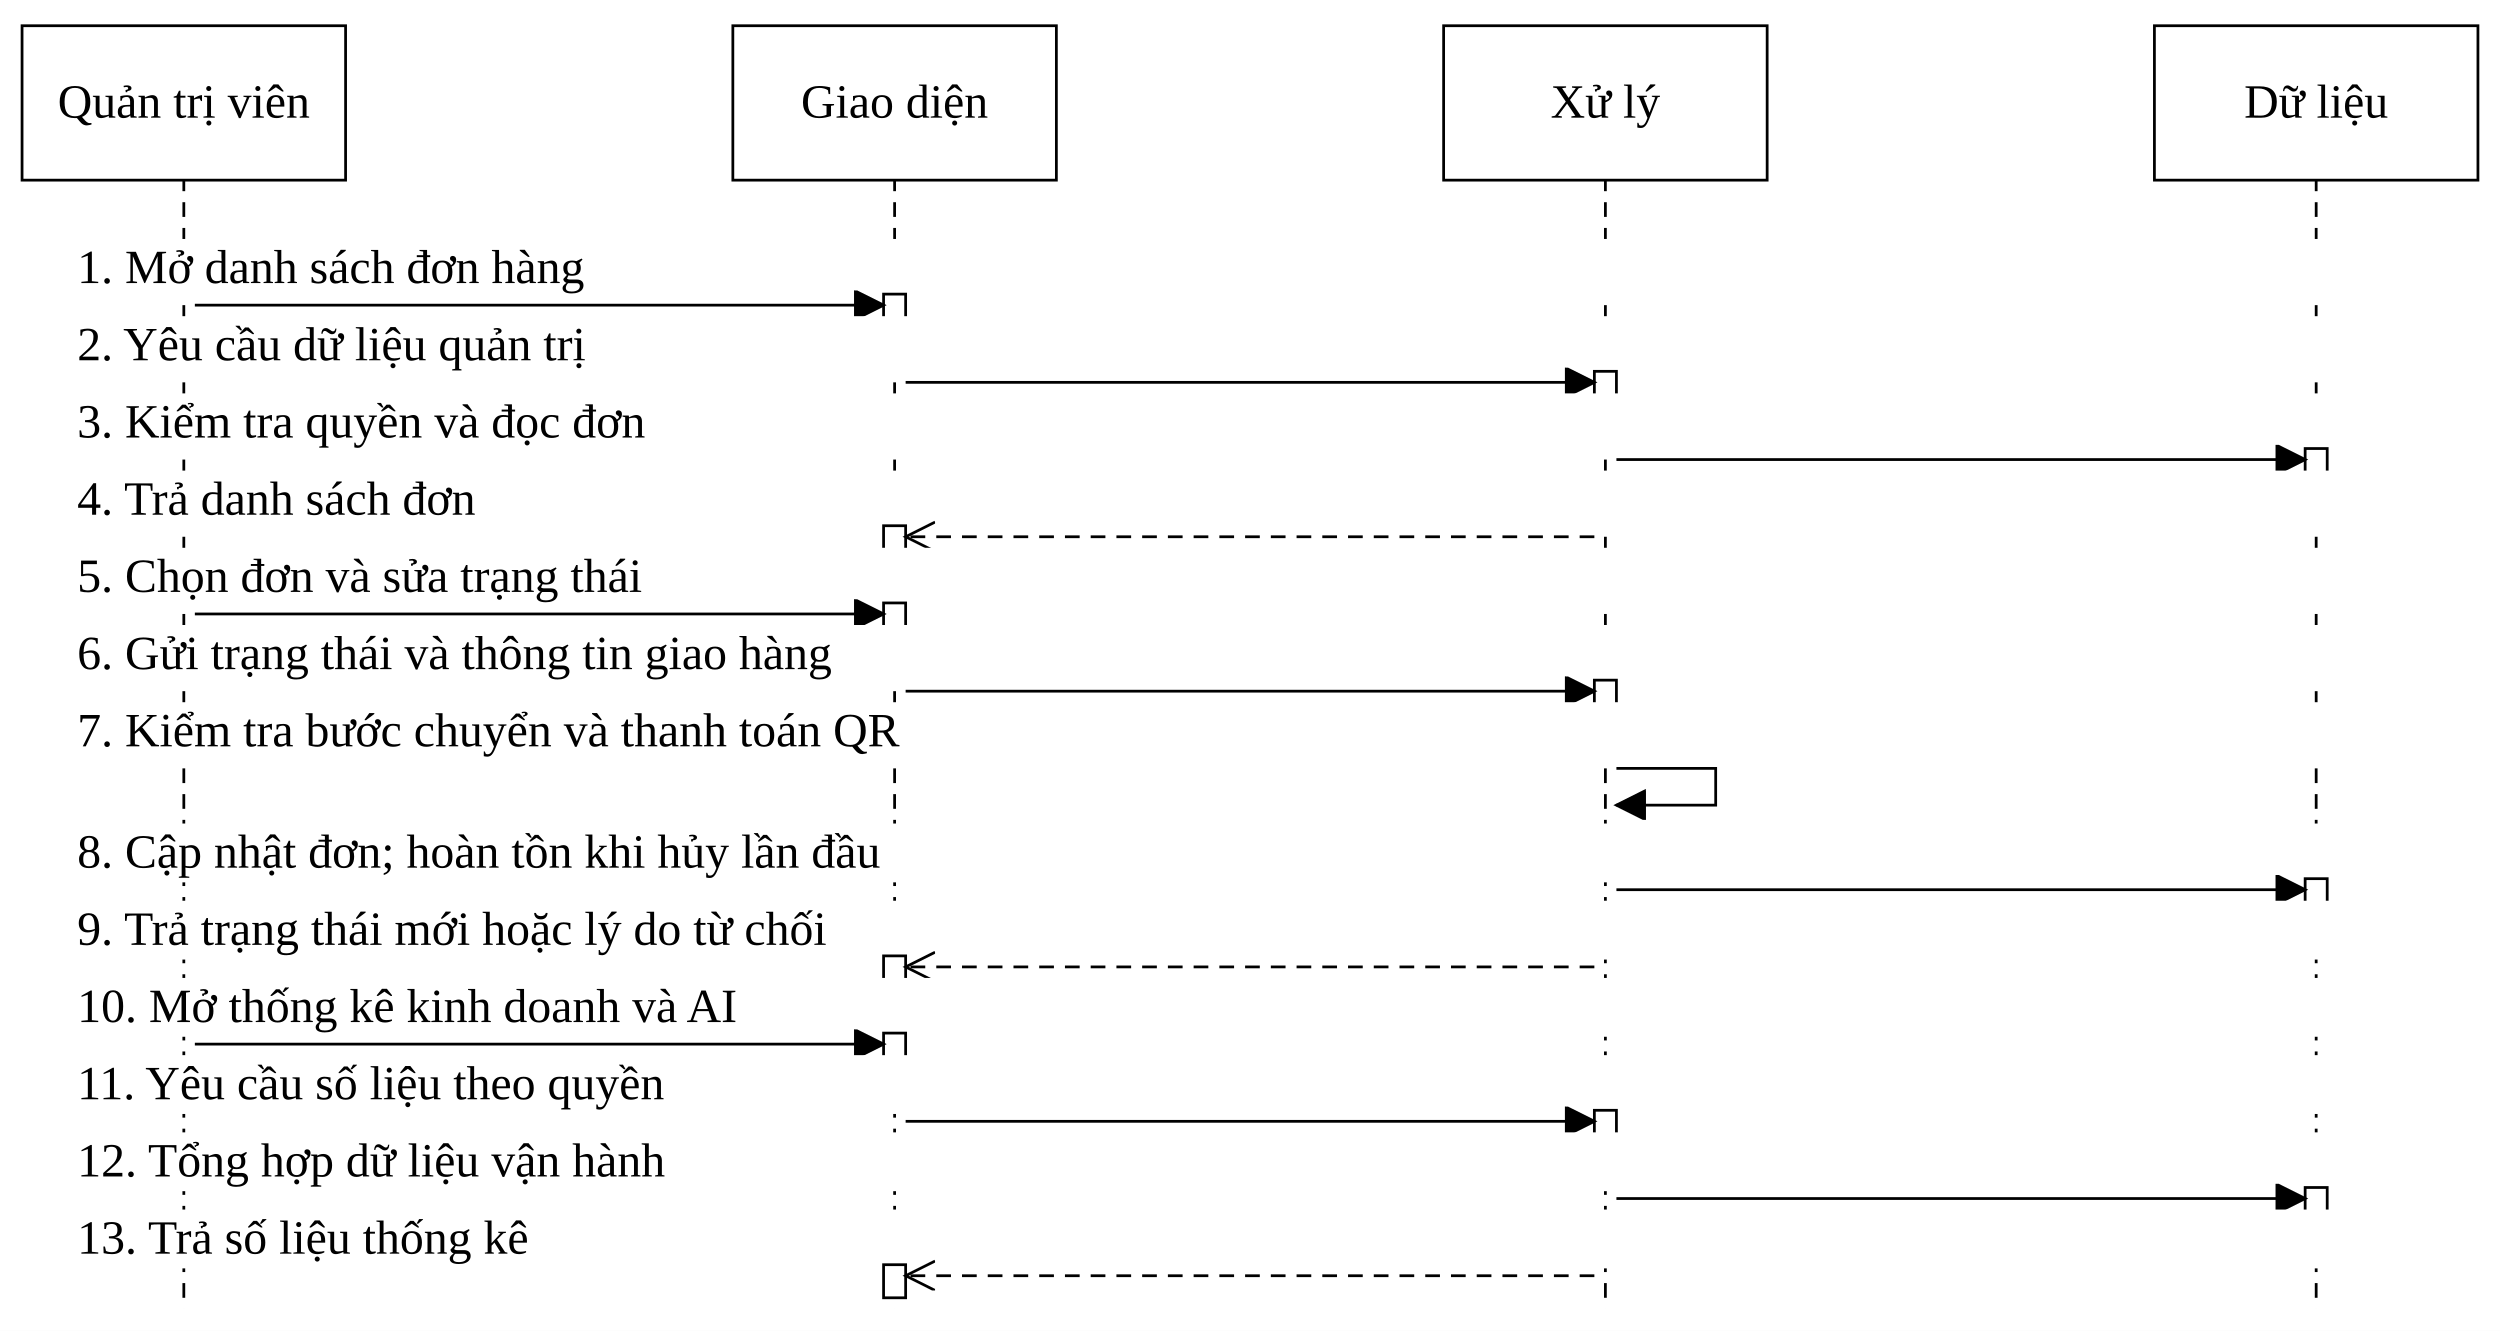
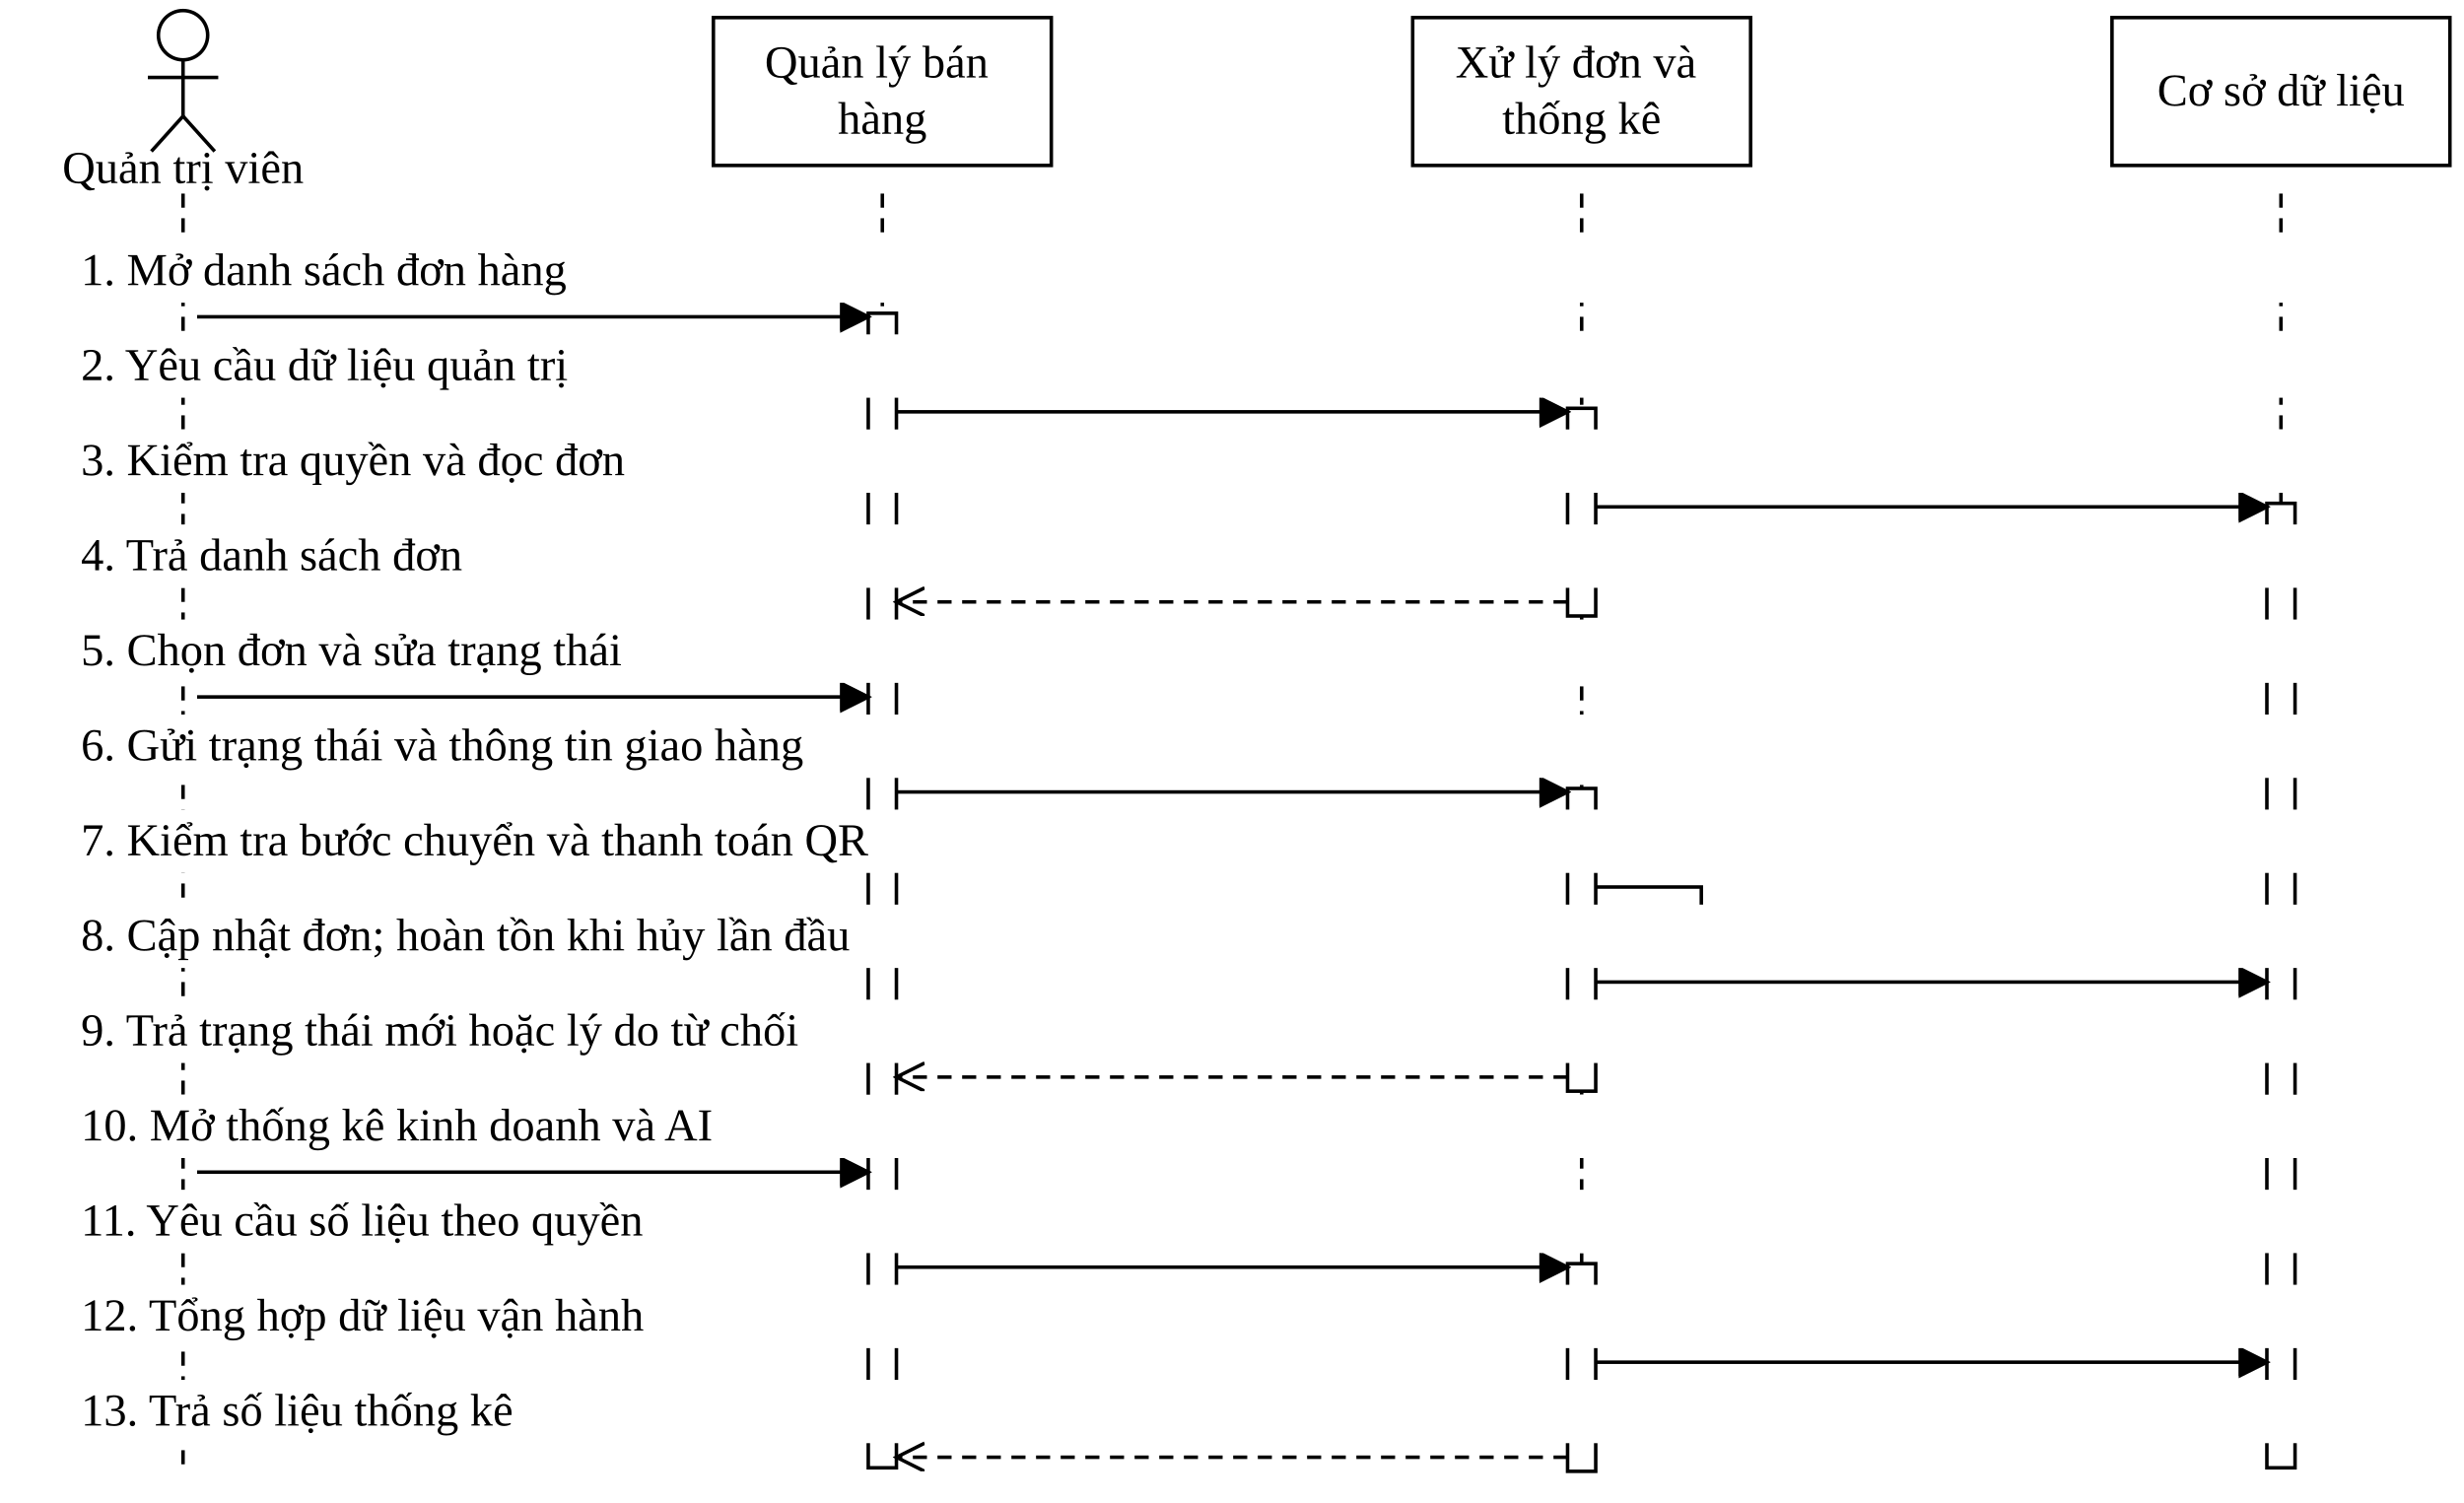
- <svg xmlns="http://www.w3.org/2000/svg" width="680" height="362" viewBox="0 0 680 362">
+ <svg xmlns="http://www.w3.org/2000/svg" width="700" height="427" viewBox="0 0 700 427">
  <rect width="100%" height="100%" fill="white" />
  <defs>
    <marker id="filled" viewBox="0 0 9 9" refX="8" refY="4" markerWidth="9" markerHeight="9" orient="auto" markerUnits="userSpaceOnUse">
-       <path d="M 0 0 L 8 4 L 0 8 Z" fill="black" stroke="black" stroke-width=".75" />
+       <path d="M 0 0 L 8 4 L 0 8 Z" fill="black" stroke="black" stroke-width="1.0" />
    </marker>
    <marker id="open" viewBox="0 0 9 9" refX="8" refY="4" markerWidth="9" markerHeight="9" orient="auto" markerUnits="userSpaceOnUse">
-       <path d="M 0 0 L 8 4 L 0 8" fill="none" stroke="black" stroke-width=".75" />
+       <path d="M 0 0 L 8 4 L 0 8" fill="none" stroke="black" stroke-width="1.0" />
    </marker>
    <marker id="triangle" viewBox="0 0 9 9" refX="8" refY="4" markerWidth="9" markerHeight="9" orient="auto" markerUnits="userSpaceOnUse">
-       <path d="M 0 0 L 8 4 L 0 8 Z" fill="white" stroke="black" stroke-width=".75" />
+       <path d="M 0 0 L 8 4 L 0 8 Z" fill="white" stroke="black" stroke-width="1.0" />
    </marker>
  </defs>
-   <polyline stroke="black" stroke-width=".75" fill="none" stroke-dasharray="4 3" points="50.0,48 50.0,356" />
-   <polyline stroke="black" stroke-width=".75" fill="none" stroke-dasharray="4 3" points="243.333,48 243.333,356" />
-   <polyline stroke="black" stroke-width=".75" fill="none" stroke-dasharray="4 3" points="436.667,48 436.667,356" />
-   <polyline stroke="black" stroke-width=".75" fill="none" stroke-dasharray="4 3" points="630.0,48 630.0,356" />
-   <rect x="16" y="65" width="648" height="16" fill="white" />
-   <text x="21" y="77.0" text-anchor="start" font-family="Times New Roman" font-size="13" font-weight="normal" font-style="normal" fill="black">
-     <tspan x="21" dy="0">1. Mở danh sách đơn hàng</tspan>
+   <polyline stroke="black" stroke-width="1.0" fill="none" stroke-dasharray="4 3" points="52.0,55 52.0,419" />
+   <polyline stroke="black" stroke-width="1.0" fill="none" stroke-dasharray="4 3" points="250.667,55 250.667,419" />
+   <polyline stroke="black" stroke-width="1.0" fill="none" stroke-dasharray="4 3" points="449.333,55 449.333,419" />
+   <polyline stroke="black" stroke-width="1.0" fill="none" stroke-dasharray="4 3" points="648.0,55 648.0,419" />
+   <rect stroke="black" stroke-width="1.0" fill="white" x="445.333" y="116" width="8" height="59" />
+   <rect stroke="black" stroke-width="1.0" fill="white" x="445.333" y="224" width="8" height="86" />
+   <rect stroke="black" stroke-width="1.0" fill="white" x="445.333" y="359" width="8" height="59" />
+   <rect stroke="black" stroke-width="1.0" fill="white" x="246.667" y="89" width="8" height="328" />
+   <rect stroke="black" stroke-width="1.0" fill="white" x="644.0" y="143" width="8" height="274" />
+   <rect x="18" y="68" width="664" height="18" fill="white" />
+   <text x="23" y="81.0" text-anchor="start" font-family="Times New Roman" font-size="13" font-weight="normal" font-style="normal" fill="black">
+     <tspan x="23" dy="0">1. Mở danh sách đơn hàng</tspan>
  </text>
-   <rect stroke="black" stroke-width=".75" fill="white" x="240.333" y="80" width="6" height="9" />
-   <polyline stroke="black" stroke-width=".75" fill="none" points="53.0,83 240.333,83" marker-end="url(#filled)" />
-   <rect x="16" y="86" width="648" height="16" fill="white" />
-   <text x="21" y="98.0" text-anchor="start" font-family="Times New Roman" font-size="13" font-weight="normal" font-style="normal" fill="black">
-     <tspan x="21" dy="0">2. Yêu cầu dữ liệu quản trị</tspan>
+   <polyline stroke="black" stroke-width="1.0" fill="none" points="56.0,90 246.667,90" marker-end="url(#filled)" />
+   <rect x="18" y="95" width="664" height="18" fill="white" />
+   <text x="23" y="108.0" text-anchor="start" font-family="Times New Roman" font-size="13" font-weight="normal" font-style="normal" fill="black">
+     <tspan x="23" dy="0">2. Yêu cầu dữ liệu quản trị</tspan>
  </text>
-   <rect stroke="black" stroke-width=".75" fill="white" x="433.667" y="101" width="6" height="9" />
-   <polyline stroke="black" stroke-width=".75" fill="none" points="246.333,104 433.667,104" marker-end="url(#filled)" />
-   <rect x="16" y="107" width="648" height="16" fill="white" />
-   <text x="21" y="119.0" text-anchor="start" font-family="Times New Roman" font-size="13" font-weight="normal" font-style="normal" fill="black">
-     <tspan x="21" dy="0">3. Kiểm tra quyền và đọc đơn</tspan>
+   <polyline stroke="black" stroke-width="1.0" fill="none" points="254.667,117 445.333,117" marker-end="url(#filled)" />
+   <rect x="18" y="122" width="664" height="18" fill="white" />
+   <text x="23" y="135.0" text-anchor="start" font-family="Times New Roman" font-size="13" font-weight="normal" font-style="normal" fill="black">
+     <tspan x="23" dy="0">3. Kiểm tra quyền và đọc đơn</tspan>
  </text>
-   <rect stroke="black" stroke-width=".75" fill="white" x="627.0" y="122" width="6" height="9" />
-   <polyline stroke="black" stroke-width=".75" fill="none" points="439.667,125 627.0,125" marker-end="url(#filled)" />
-   <rect x="16" y="128" width="648" height="16" fill="white" />
-   <text x="21" y="140.0" text-anchor="start" font-family="Times New Roman" font-size="13" font-weight="normal" font-style="normal" fill="black">
-     <tspan x="21" dy="0">4. Trả danh sách đơn</tspan>
+   <polyline stroke="black" stroke-width="1.0" fill="none" points="453.333,144 644.0,144" marker-end="url(#filled)" />
+   <rect x="18" y="149" width="664" height="18" fill="white" />
+   <text x="23" y="162.0" text-anchor="start" font-family="Times New Roman" font-size="13" font-weight="normal" font-style="normal" fill="black">
+     <tspan x="23" dy="0">4. Trả danh sách đơn</tspan>
  </text>
-   <rect stroke="black" stroke-width=".75" fill="white" x="240.333" y="143" width="6" height="9" />
-   <polyline stroke="black" stroke-width=".75" fill="none" stroke-dasharray="4 3" points="433.667,146 246.333,146" marker-end="url(#open)" />
-   <rect x="16" y="149" width="648" height="16" fill="white" />
-   <text x="21" y="161.0" text-anchor="start" font-family="Times New Roman" font-size="13" font-weight="normal" font-style="normal" fill="black">
-     <tspan x="21" dy="0">5. Chọn đơn và sửa trạng thái</tspan>
+   <polyline stroke="black" stroke-width="1.0" fill="none" stroke-dasharray="4 3" points="445.333,171 254.667,171" marker-end="url(#open)" />
+   <rect x="18" y="176" width="664" height="18" fill="white" />
+   <text x="23" y="189.0" text-anchor="start" font-family="Times New Roman" font-size="13" font-weight="normal" font-style="normal" fill="black">
+     <tspan x="23" dy="0">5. Chọn đơn và sửa trạng thái</tspan>
  </text>
-   <rect stroke="black" stroke-width=".75" fill="white" x="240.333" y="164" width="6" height="9" />
-   <polyline stroke="black" stroke-width=".75" fill="none" points="53.0,167 240.333,167" marker-end="url(#filled)" />
-   <rect x="16" y="170" width="648" height="16" fill="white" />
-   <text x="21" y="182.0" text-anchor="start" font-family="Times New Roman" font-size="13" font-weight="normal" font-style="normal" fill="black">
-     <tspan x="21" dy="0">6. Gửi trạng thái và thông tin giao hàng</tspan>
+   <polyline stroke="black" stroke-width="1.0" fill="none" points="56.0,198 246.667,198" marker-end="url(#filled)" />
+   <rect x="18" y="203" width="664" height="18" fill="white" />
+   <text x="23" y="216.0" text-anchor="start" font-family="Times New Roman" font-size="13" font-weight="normal" font-style="normal" fill="black">
+     <tspan x="23" dy="0">6. Gửi trạng thái và thông tin giao hàng</tspan>
  </text>
-   <rect stroke="black" stroke-width=".75" fill="white" x="433.667" y="185" width="6" height="9" />
-   <polyline stroke="black" stroke-width=".75" fill="none" points="246.333,188 433.667,188" marker-end="url(#filled)" />
-   <rect x="16" y="191" width="648" height="16" fill="white" />
-   <text x="21" y="203.0" text-anchor="start" font-family="Times New Roman" font-size="13" font-weight="normal" font-style="normal" fill="black">
-     <tspan x="21" dy="0">7. Kiểm tra bước chuyển và thanh toán QR</tspan>
+   <polyline stroke="black" stroke-width="1.0" fill="none" points="254.667,225 445.333,225" marker-end="url(#filled)" />
+   <rect x="18" y="230" width="664" height="18" fill="white" />
+   <text x="23" y="243.0" text-anchor="start" font-family="Times New Roman" font-size="13" font-weight="normal" font-style="normal" fill="black">
+     <tspan x="23" dy="0">7. Kiểm tra bước chuyển và thanh toán QR</tspan>
  </text>
-   <polyline stroke="black" stroke-width=".75" fill="none" points="439.667,209 466.667,209 466.667,219 439.667,219" marker-end="url(#filled)" />
-   <rect x="16" y="224" width="648" height="16" fill="white" />
-   <text x="21" y="236.0" text-anchor="start" font-family="Times New Roman" font-size="13" font-weight="normal" font-style="normal" fill="black">
-     <tspan x="21" dy="0">8. Cập nhật đơn; hoàn tồn khi hủy lần đầu</tspan>
+   <polyline stroke="black" stroke-width="1.0" fill="none" points="453.333,252 483.333,252 483.333,264 454.333,264" marker-end="url(#filled)" />
+   <rect x="18" y="257" width="664" height="18" fill="white" />
+   <text x="23" y="270.0" text-anchor="start" font-family="Times New Roman" font-size="13" font-weight="normal" font-style="normal" fill="black">
+     <tspan x="23" dy="0">8. Cập nhật đơn; hoàn tồn khi hủy lần đầu</tspan>
  </text>
-   <rect stroke="black" stroke-width=".75" fill="white" x="627.0" y="239" width="6" height="9" />
-   <polyline stroke="black" stroke-width=".75" fill="none" points="439.667,242 627.0,242" marker-end="url(#filled)" />
-   <rect x="16" y="245" width="648" height="16" fill="white" />
-   <text x="21" y="257.0" text-anchor="start" font-family="Times New Roman" font-size="13" font-weight="normal" font-style="normal" fill="black">
-     <tspan x="21" dy="0">9. Trả trạng thái mới hoặc lý do từ chối</tspan>
+   <polyline stroke="black" stroke-width="1.0" fill="none" points="453.333,279 644.0,279" marker-end="url(#filled)" />
+   <rect x="18" y="284" width="664" height="18" fill="white" />
+   <text x="23" y="297.0" text-anchor="start" font-family="Times New Roman" font-size="13" font-weight="normal" font-style="normal" fill="black">
+     <tspan x="23" dy="0">9. Trả trạng thái mới hoặc lý do từ chối</tspan>
  </text>
-   <rect stroke="black" stroke-width=".75" fill="white" x="240.333" y="260" width="6" height="9" />
-   <polyline stroke="black" stroke-width=".75" fill="none" stroke-dasharray="4 3" points="433.667,263 246.333,263" marker-end="url(#open)" />
-   <rect x="16" y="266" width="648" height="16" fill="white" />
-   <text x="21" y="278.0" text-anchor="start" font-family="Times New Roman" font-size="13" font-weight="normal" font-style="normal" fill="black">
-     <tspan x="21" dy="0">10. Mở thống kê kinh doanh và AI</tspan>
+   <polyline stroke="black" stroke-width="1.0" fill="none" stroke-dasharray="4 3" points="445.333,306 254.667,306" marker-end="url(#open)" />
+   <rect x="18" y="311" width="664" height="18" fill="white" />
+   <text x="23" y="324.0" text-anchor="start" font-family="Times New Roman" font-size="13" font-weight="normal" font-style="normal" fill="black">
+     <tspan x="23" dy="0">10. Mở thống kê kinh doanh và AI</tspan>
  </text>
-   <rect stroke="black" stroke-width=".75" fill="white" x="240.333" y="281" width="6" height="9" />
-   <polyline stroke="black" stroke-width=".75" fill="none" points="53.0,284 240.333,284" marker-end="url(#filled)" />
-   <rect x="16" y="287" width="648" height="16" fill="white" />
-   <text x="21" y="299.0" text-anchor="start" font-family="Times New Roman" font-size="13" font-weight="normal" font-style="normal" fill="black">
-     <tspan x="21" dy="0">11. Yêu cầu số liệu theo quyền</tspan>
+   <polyline stroke="black" stroke-width="1.0" fill="none" points="56.0,333 246.667,333" marker-end="url(#filled)" />
+   <rect x="18" y="338" width="664" height="18" fill="white" />
+   <text x="23" y="351.0" text-anchor="start" font-family="Times New Roman" font-size="13" font-weight="normal" font-style="normal" fill="black">
+     <tspan x="23" dy="0">11. Yêu cầu số liệu theo quyền</tspan>
  </text>
-   <rect stroke="black" stroke-width=".75" fill="white" x="433.667" y="302" width="6" height="9" />
-   <polyline stroke="black" stroke-width=".75" fill="none" points="246.333,305 433.667,305" marker-end="url(#filled)" />
-   <rect x="16" y="308" width="648" height="16" fill="white" />
-   <text x="21" y="320.0" text-anchor="start" font-family="Times New Roman" font-size="13" font-weight="normal" font-style="normal" fill="black">
-     <tspan x="21" dy="0">12. Tổng hợp dữ liệu vận hành</tspan>
+   <polyline stroke="black" stroke-width="1.0" fill="none" points="254.667,360 445.333,360" marker-end="url(#filled)" />
+   <rect x="18" y="365" width="664" height="18" fill="white" />
+   <text x="23" y="378.0" text-anchor="start" font-family="Times New Roman" font-size="13" font-weight="normal" font-style="normal" fill="black">
+     <tspan x="23" dy="0">12. Tổng hợp dữ liệu vận hành</tspan>
  </text>
-   <rect stroke="black" stroke-width=".75" fill="white" x="627.0" y="323" width="6" height="9" />
-   <polyline stroke="black" stroke-width=".75" fill="none" points="439.667,326 627.0,326" marker-end="url(#filled)" />
-   <rect x="16" y="329" width="648" height="16" fill="white" />
-   <text x="21" y="341.0" text-anchor="start" font-family="Times New Roman" font-size="13" font-weight="normal" font-style="normal" fill="black">
-     <tspan x="21" dy="0">13. Trả số liệu thống kê</tspan>
+   <polyline stroke="black" stroke-width="1.0" fill="none" points="453.333,387 644.0,387" marker-end="url(#filled)" />
+   <rect x="18" y="392" width="664" height="18" fill="white" />
+   <text x="23" y="405.0" text-anchor="start" font-family="Times New Roman" font-size="13" font-weight="normal" font-style="normal" fill="black">
+     <tspan x="23" dy="0">13. Trả số liệu thống kê</tspan>
  </text>
-   <rect stroke="black" stroke-width=".75" fill="white" x="240.333" y="344" width="6" height="9" />
-   <polyline stroke="black" stroke-width=".75" fill="none" stroke-dasharray="4 3" points="433.667,347 246.333,347" marker-end="url(#open)" />
-   <rect stroke="black" stroke-width=".75" fill="white" x="6.0" y="7" width="88" height="42" />
-   <text x="50.0" y="32.0" text-anchor="middle" font-family="Times New Roman" font-size="13" font-weight="normal" font-style="normal" fill="black">
-     <tspan x="50.0" dy="0">Quản trị viên</tspan>
+   <polyline stroke="black" stroke-width="1.0" fill="none" stroke-dasharray="4 3" points="445.333,414 254.667,414" marker-end="url(#open)" />
+   <ellipse stroke="black" stroke-width="1.0" fill="white" cx="52.0" cy="10.0" rx="7.0" ry="7.0" />
+   <polyline stroke="black" stroke-width="1.0" fill="none" points="52.0,17 52.0,33" />
+   <polyline stroke="black" stroke-width="1.0" fill="none" points="42.0,22 62.0,22" />
+   <polyline stroke="black" stroke-width="1.0" fill="none" points="52.0,33 43.0,43" />
+   <polyline stroke="black" stroke-width="1.0" fill="none" points="52.0,33 61.0,43" />
+   <text x="52.0" y="52.0" text-anchor="middle" font-family="Times New Roman" font-size="13" font-weight="normal" font-style="normal" fill="black">
+     <tspan x="52.0" dy="0">Quản trị viên</tspan>
  </text>
-   <rect stroke="black" stroke-width=".75" fill="white" x="199.333" y="7" width="88" height="42" />
-   <text x="243.333" y="32.0" text-anchor="middle" font-family="Times New Roman" font-size="13" font-weight="normal" font-style="normal" fill="black">
-     <tspan x="243.333" dy="0">Giao diện</tspan>
+   <rect stroke="black" stroke-width="1.0" fill="white" x="202.667" y="5" width="96" height="42" />
+   <text x="250.667" y="22.0" text-anchor="middle" font-family="Times New Roman" font-size="13" font-weight="normal" font-style="normal" fill="black">
+     <tspan x="250.667" dy="0">Quản lý bán</tspan>
+     <tspan x="250.667" dy="16">hàng</tspan>
  </text>
-   <rect stroke="black" stroke-width=".75" fill="white" x="392.667" y="7" width="88" height="42" />
-   <text x="436.667" y="32.0" text-anchor="middle" font-family="Times New Roman" font-size="13" font-weight="normal" font-style="normal" fill="black">
-     <tspan x="436.667" dy="0">Xử lý</tspan>
+   <rect stroke="black" stroke-width="1.0" fill="white" x="401.333" y="5" width="96" height="42" />
+   <text x="449.333" y="22.0" text-anchor="middle" font-family="Times New Roman" font-size="13" font-weight="normal" font-style="normal" fill="black">
+     <tspan x="449.333" dy="0">Xử lý đơn và</tspan>
+     <tspan x="449.333" dy="16">thống kê</tspan>
  </text>
-   <rect stroke="black" stroke-width=".75" fill="white" x="586.0" y="7" width="88" height="42" />
-   <text x="630.0" y="32.0" text-anchor="middle" font-family="Times New Roman" font-size="13" font-weight="normal" font-style="normal" fill="black">
-     <tspan x="630.0" dy="0">Dữ liệu</tspan>
+   <rect stroke="black" stroke-width="1.0" fill="white" x="600.0" y="5" width="96" height="42" />
+   <text x="648.0" y="30.0" text-anchor="middle" font-family="Times New Roman" font-size="13" font-weight="normal" font-style="normal" fill="black">
+     <tspan x="648.0" dy="0">Cơ sở dữ liệu</tspan>
  </text>
</svg>
